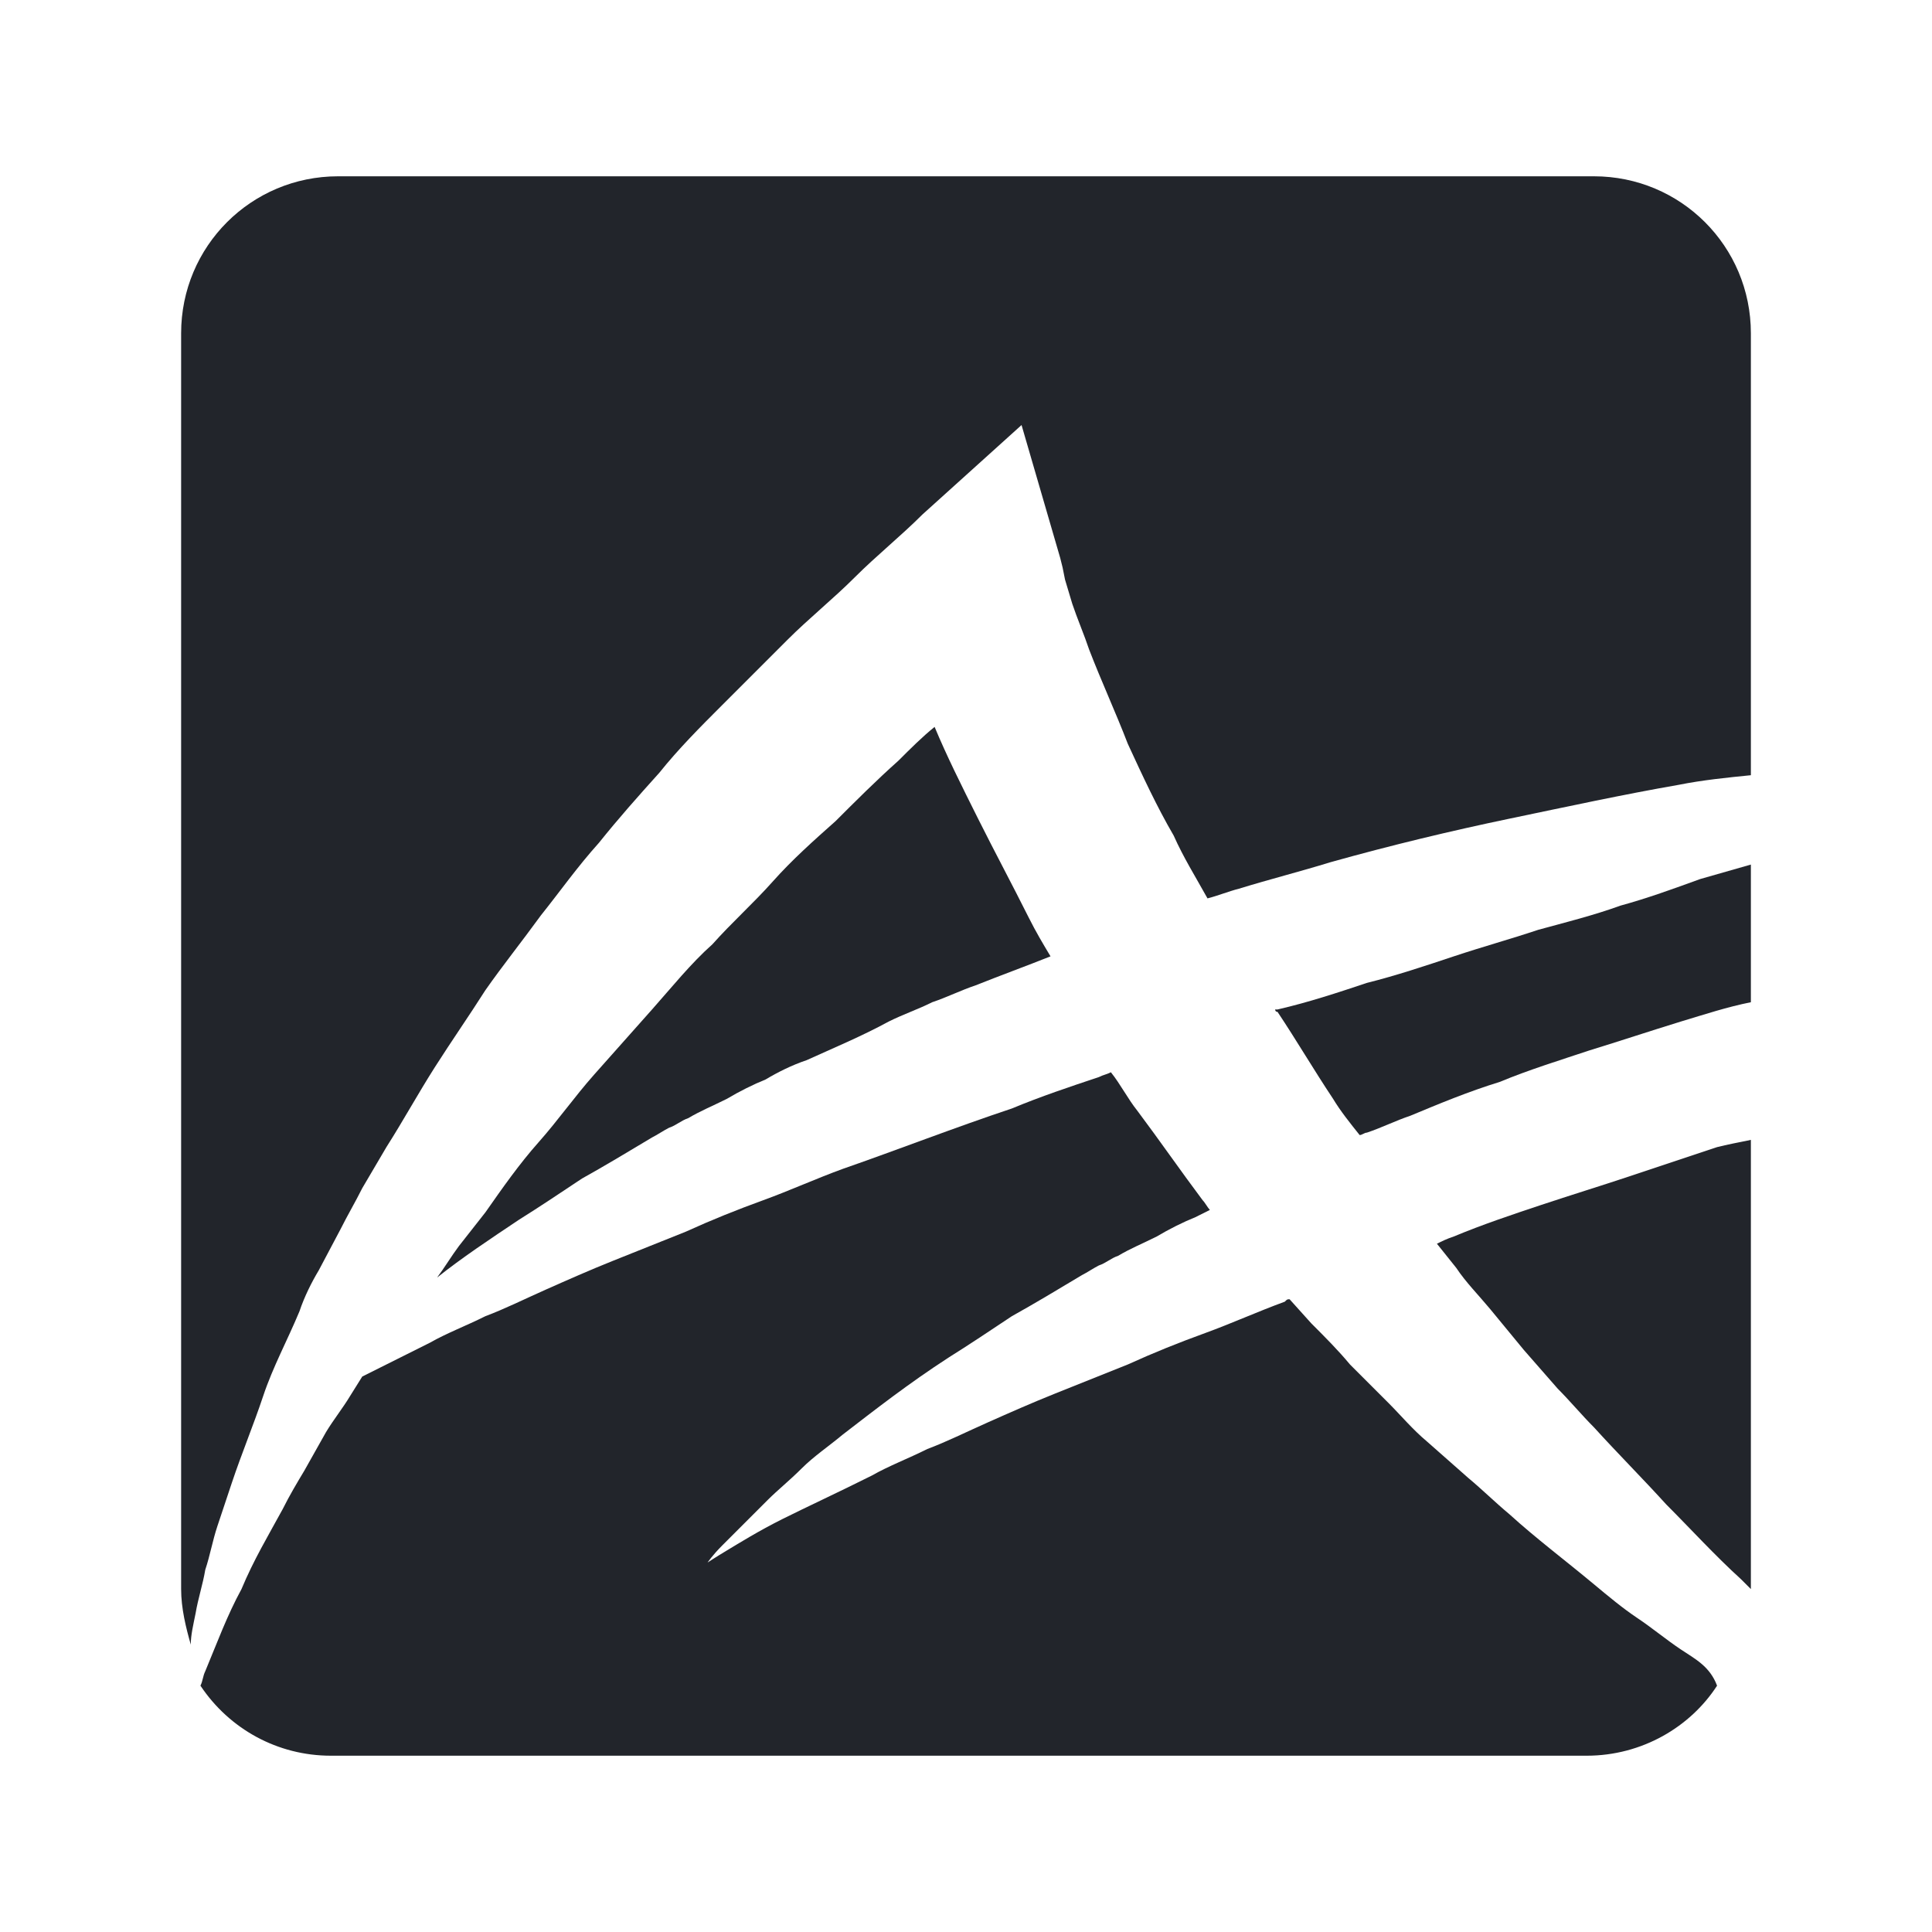
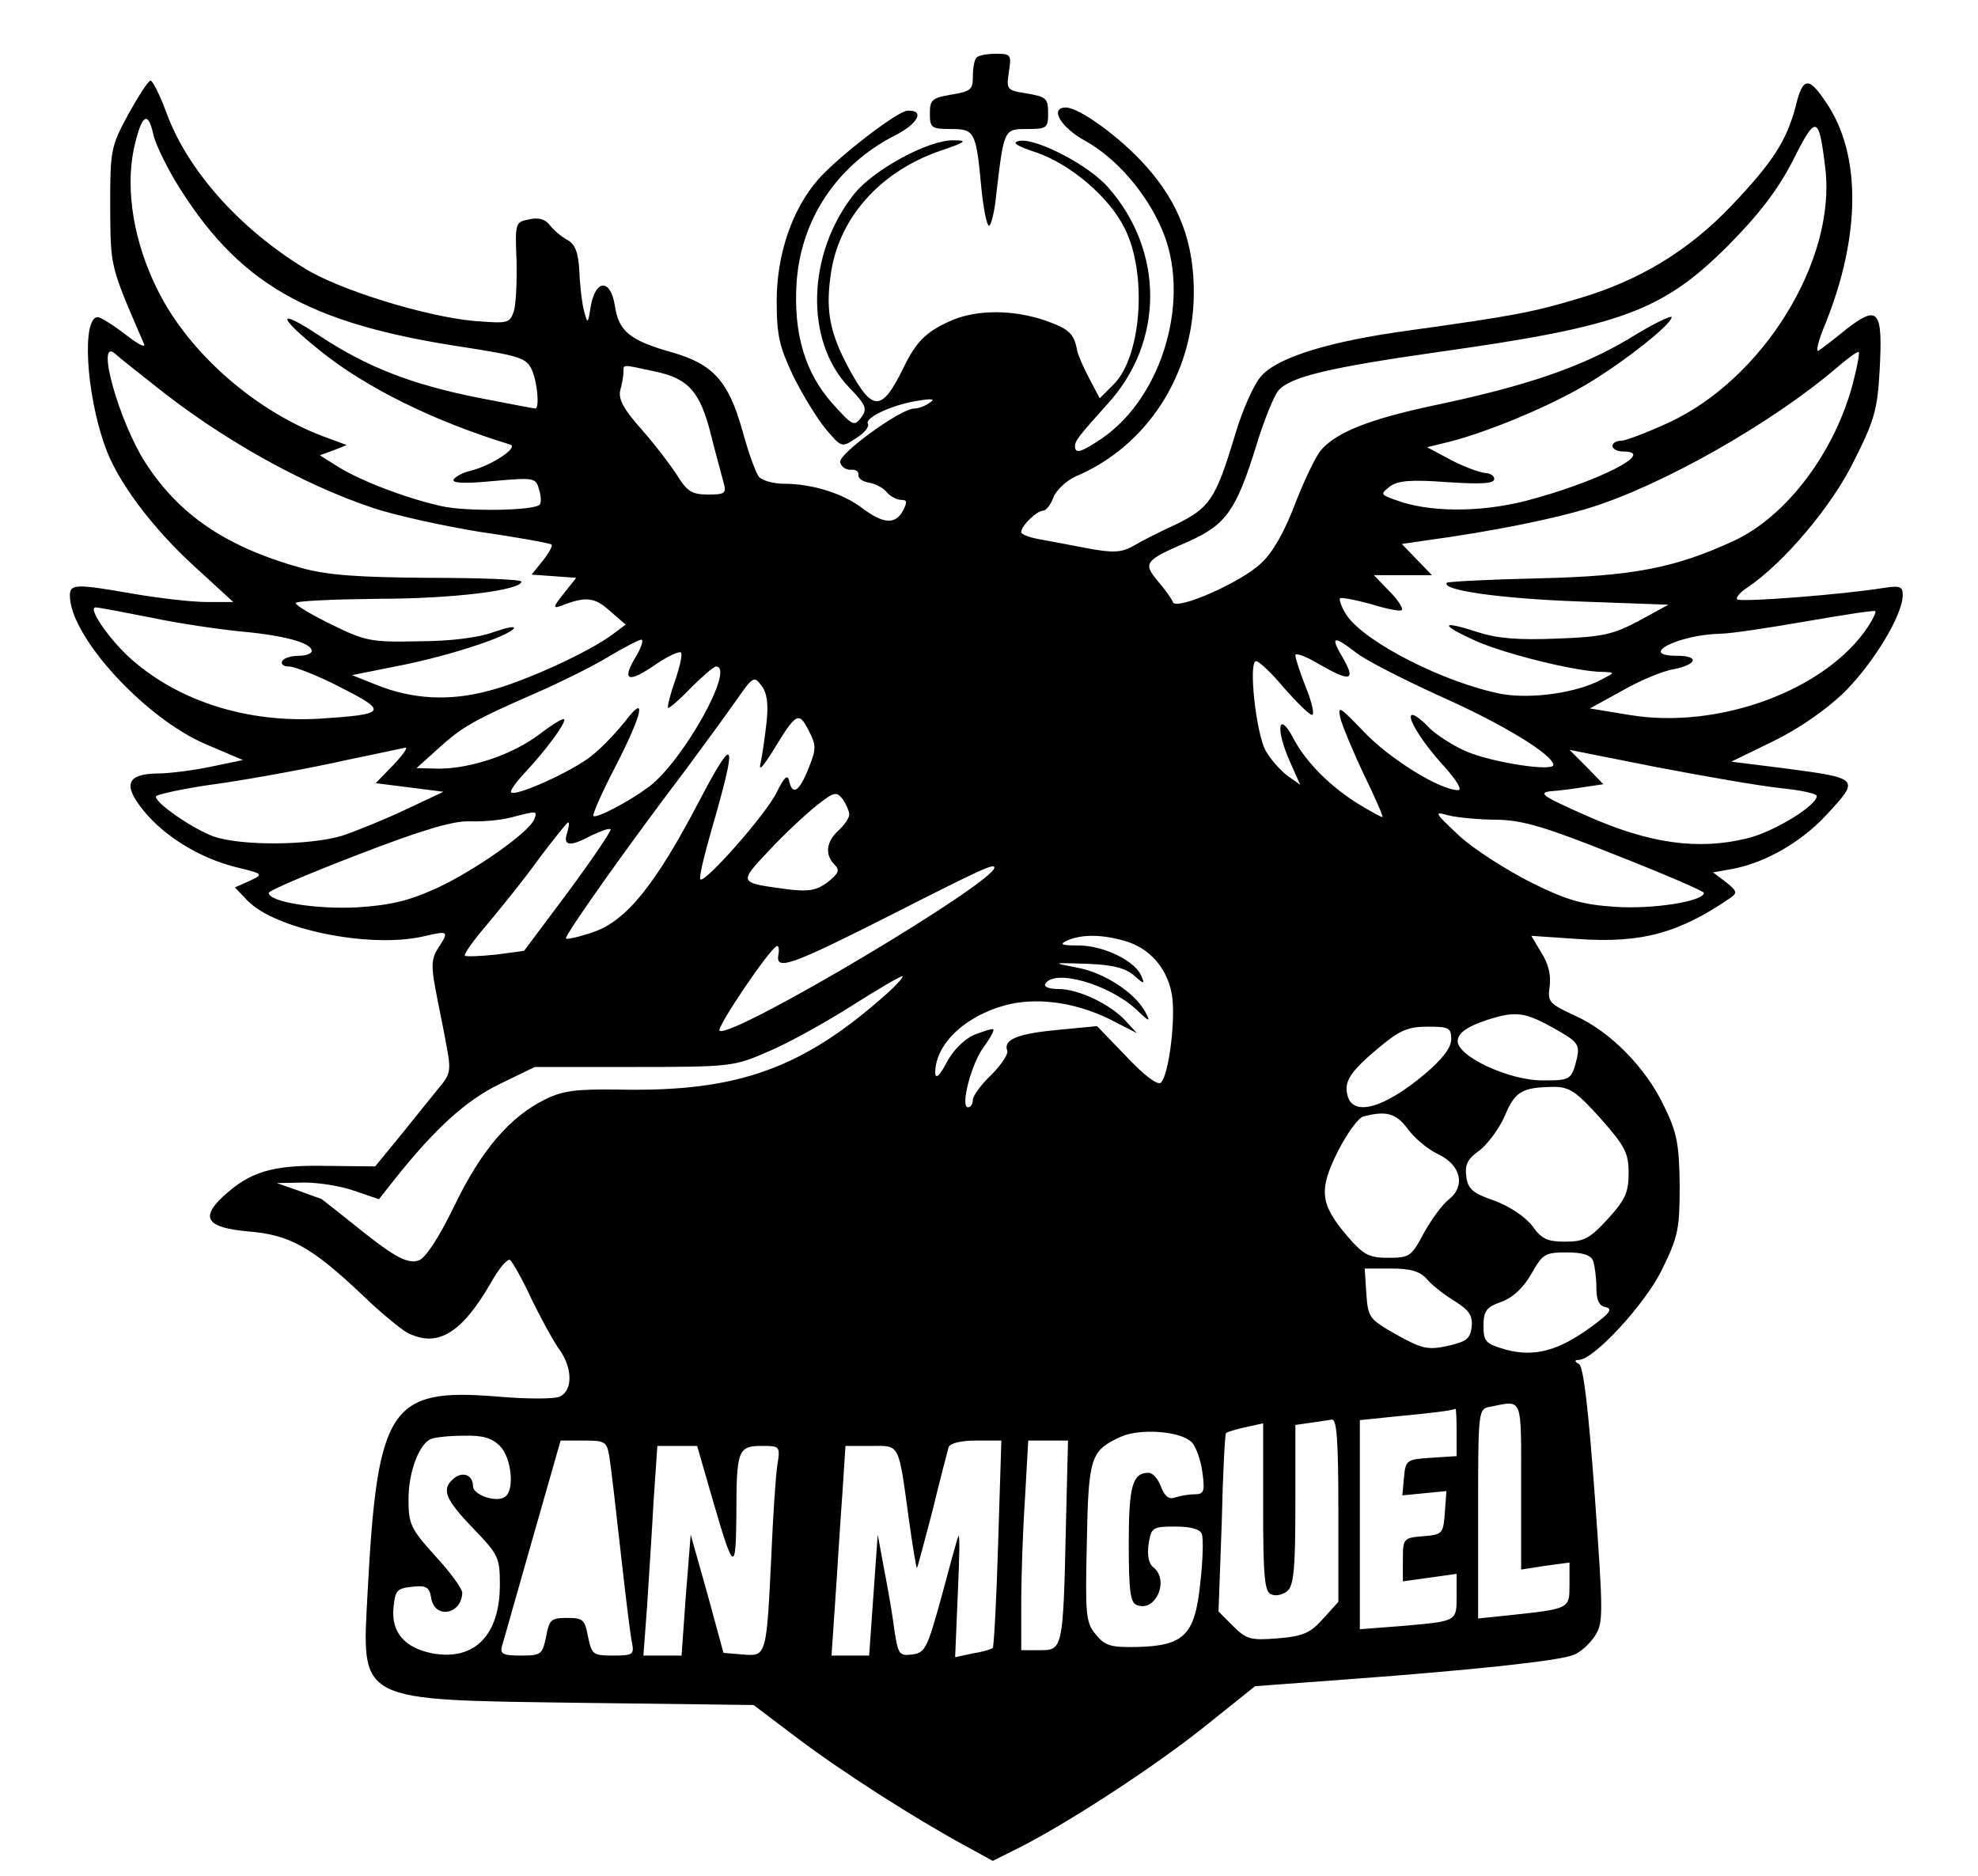
- <svg xmlns="http://www.w3.org/2000/svg" version="1.1" id="Layer_1" x="0px" y="0px" viewBox="-217 29 80 80" style="enable-background:new -217 29 80 80;" xml:space="preserve">
-   <style type="text/css">
- 	.st0{fill:#22252B;}
- </style>
-   <g id="XMLID_93_">
-     <path id="XMLID_23_" class="st0" d="M-145.9,76.5c-1.2,0.4-2.4,0.8-3.6,1.2c-1.2,0.4-2.5,0.8-3.7,1.2c-1.2,0.4-2.4,0.8-3.6,1.3   c-0.3,0.1-0.5,0.2-0.7,0.3l0.8,1c0.4,0.6,0.9,1.1,1.4,1.7s0.9,1.1,1.4,1.7l1.4,1.6c0.5,0.5,1,1.1,1.5,1.6c1,1.1,2,2.1,3,3.2   c1,1,2,2.1,3.1,3.1l0.4,0.4V76.2C-145,76.3-145.5,76.4-145.9,76.5z" />
-     <path id="XMLID_26_" class="st0" d="M-149.9,66.5c-1.1,0.4-2.3,0.7-3.4,1c-1.2,0.4-2.3,0.7-3.5,1.1s-2.4,0.8-3.6,1.1   c-1.2,0.4-2.4,0.8-3.7,1.1h-0.1c0,0,0,0.1,0.1,0.1c0.8,1.2,1.5,2.4,2.3,3.6c0.3,0.5,0.7,1,1.1,1.5c0.1,0,0.2-0.1,0.3-0.1   c0.6-0.2,1.2-0.5,1.8-0.7c1.2-0.5,2.4-1,3.7-1.4c1.2-0.5,2.5-0.9,3.7-1.3c1.3-0.4,2.5-0.8,3.8-1.2c1-0.3,1.9-0.6,2.9-0.8v-5.7   c-0.7,0.2-1.4,0.4-2.1,0.6C-147.7,65.8-148.8,66.2-149.9,66.5z" />
-     <path id="XMLID_61_" class="st0" d="M-178.3,59.1c-0.5,0.4-1,0.9-1.5,1.4c-0.9,0.8-1.8,1.7-2.6,2.5c-0.9,0.8-1.8,1.6-2.6,2.5   s-1.7,1.7-2.5,2.6c-0.9,0.8-1.7,1.8-2.5,2.7c-0.8,0.9-1.6,1.8-2.4,2.7c-0.8,0.9-1.5,1.9-2.3,2.8s-1.5,1.9-2.2,2.9l-1.1,1.4   c-0.3,0.4-0.6,0.9-0.9,1.3c1-0.8,2.2-1.6,3.4-2.4c0.8-0.5,1.7-1.1,2.6-1.7c0.9-0.5,1.9-1.1,2.9-1.7c0.2-0.1,0.5-0.3,0.7-0.4   c0.3-0.1,0.5-0.3,0.8-0.4c0.5-0.3,1-0.5,1.6-0.8c0.5-0.3,1.1-0.6,1.6-0.8c0.5-0.3,1.1-0.6,1.7-0.8c1.1-0.5,2.3-1,3.4-1.6   c0.6-0.3,1.2-0.5,1.8-0.8c0.6-0.2,1.2-0.5,1.8-0.7c1-0.4,2.1-0.8,3.1-1.2c-0.3-0.5-0.6-1-0.9-1.6c-0.7-1.4-1.4-2.7-2.1-4.1   C-177.2,61.5-177.8,60.3-178.3,59.1z" />
-     <path id="XMLID_85_" class="st0" d="M-147.4,97.3c-0.6-0.4-1.2-0.9-1.8-1.3s-1.2-0.9-1.8-1.4c-1.2-1-2.4-1.9-3.5-2.9   c-0.6-0.5-1.1-1-1.7-1.5l-1.7-1.5c-0.6-0.5-1.1-1.1-1.6-1.6s-1.1-1.1-1.6-1.6c-0.5-0.6-1-1.1-1.6-1.7l-0.9-1c-0.1,0-0.1,0-0.2,0.1   c-1.1,0.4-2.2,0.9-3.3,1.3s-2.1,0.8-3.2,1.3c-1,0.4-2,0.8-3,1.2c-1,0.4-1.9,0.8-2.8,1.2c-0.9,0.4-1.7,0.8-2.5,1.1   c-0.8,0.4-1.6,0.7-2.3,1.1c-1.4,0.7-2.7,1.3-3.7,1.8s-1.8,1-2.3,1.3s-0.8,0.5-0.8,0.5s0.2-0.3,0.6-0.7c0.2-0.2,0.5-0.5,0.8-0.8   s0.7-0.7,1.1-1.1c0.4-0.4,0.9-0.8,1.4-1.3s1.1-0.9,1.7-1.4c1.3-1,2.7-2.1,4.4-3.2c0.8-0.5,1.7-1.1,2.6-1.7c0.9-0.5,1.9-1.1,2.9-1.7   c0.2-0.1,0.5-0.3,0.7-0.4c0.3-0.1,0.5-0.3,0.8-0.4c0.5-0.3,1-0.5,1.6-0.8c0.5-0.3,1.1-0.6,1.6-0.8c0.2-0.1,0.4-0.2,0.6-0.3   c-0.1-0.1-0.2-0.3-0.3-0.4c-0.9-1.2-1.8-2.5-2.7-3.7c-0.4-0.5-0.7-1.1-1.1-1.6c-0.2,0.1-0.3,0.1-0.5,0.2c-1.2,0.4-2.4,0.8-3.6,1.3   c-2.4,0.8-4.7,1.7-7,2.5c-1.1,0.4-2.2,0.9-3.3,1.3s-2.1,0.8-3.2,1.3c-1,0.4-2,0.8-3,1.2c-1,0.4-1.9,0.8-2.8,1.2   c-0.9,0.4-1.7,0.8-2.5,1.1c-0.8,0.4-1.6,0.7-2.3,1.1c-1,0.5-2,1-2.8,1.4l-0.5,0.8c-0.3,0.5-0.7,1-1,1.5l-0.9,1.6   c-0.3,0.5-0.6,1-0.9,1.6c-0.6,1.1-1.2,2.1-1.7,3.3c-0.6,1.1-1,2.2-1.5,3.4c-0.1,0.2-0.1,0.4-0.2,0.6c1.2,1.8,3.2,2.9,5.4,2.9h52   c2.3,0,4.3-1.2,5.4-2.9C-146.2,98-146.8,97.7-147.4,97.3z" />
-     <path id="XMLID_87_" class="st0" d="M-208.9,95.8c0.1-0.6,0.3-1.2,0.4-1.8c0.2-0.6,0.3-1.2,0.5-1.8l0.6-1.8   c0.4-1.2,0.9-2.4,1.3-3.6c0.4-1.2,1-2.3,1.5-3.5c0.2-0.6,0.5-1.2,0.8-1.7l0.9-1.7c0.3-0.6,0.6-1.1,0.9-1.7l1-1.7   c0.7-1.1,1.3-2.2,2-3.3c0.7-1.1,1.4-2.1,2.1-3.2c0.7-1,1.5-2,2.3-3.1c0.8-1,1.5-2,2.4-3c0.8-1,1.6-1.9,2.5-2.9   c0.8-1,1.7-1.9,2.6-2.8c0.9-0.9,1.8-1.8,2.7-2.7s1.9-1.7,2.8-2.6c0.9-0.9,1.9-1.7,2.8-2.6l4.1-3.7l1.6,5.5l0.1,0.4l0.1,0.5l0.3,1   c0.2,0.6,0.5,1.3,0.7,1.9c0.5,1.3,1.1,2.6,1.6,3.9c0.6,1.3,1.2,2.6,1.9,3.8c0.4,0.9,0.9,1.7,1.4,2.6c0.4-0.1,0.9-0.3,1.3-0.4   c1.3-0.4,2.5-0.7,3.8-1.1c2.5-0.7,5-1.3,7.4-1.8s4.7-1,7-1.4c1-0.2,2-0.3,3-0.4V42.8c0-3.6-2.9-6.5-6.5-6.5h-52   c-3.6,0-6.5,2.9-6.5,6.5v52c0,0.8,0.2,1.6,0.4,2.3C-209.1,96.7-209,96.3-208.9,95.8z" />
+ <svg xmlns="http://www.w3.org/2000/svg" version="1.0" width="368pt" height="349pt" viewBox="0 0 368 349" preserveAspectRatio="xMidYMid meet">
+   <g transform="translate(0,349) scale(0.1,-0.1)" fill="#000000" stroke="none">
+     <path d="M1817 3383 c-4 -3 -7 -19 -7 -35 0 -25 -4 -28 -40 -34 -36 -6 -40 -10 -40 -35 0 -27 3 -29 39 -29 45 0 47 -5 57 -112 4 -38 10 -68 14 -68 4 0 11 28 14 63 14 117 14 117 57 117 37 0 39 2 39 30 0 27 -4 30 -39 36 -38 6 -39 7 -34 40 5 32 4 34 -24 34 -16 0 -33 -3 -36 -7z" />
+     <path d="M239 3278 c-33 -61 -34 -67 -34 -173 1 -114 -1 -107 63 -255 3 -8 -12 0 -35 18 -22 17 -46 32 -51 32 -30 0 -22 -141 13 -239 22 -65 88 -153 167 -225 l72 -66 -49 0 c-28 0 -88 7 -135 15 -109 19 -120 19 -120 -3 0 -76 140 -229 254 -277 l68 -29 -58 -12 c-33 -7 -78 -13 -102 -13 -56 -1 -64 -21 -25 -69 39 -48 104 -88 171 -105 53 -13 53 -13 26 -26 l-27 -12 23 -24 c51 -54 228 -90 328 -67 47 11 48 10 27 -22 -12 -19 -13 -33 -5 -75 5 -28 15 -74 20 -103 9 -45 8 -55 -7 -74 -10 -12 -42 -52 -71 -88 l-54 -66 -92 1 c-100 2 -141 -11 -191 -57 -43 -40 -30 -58 47 -65 77 -6 118 -29 213 -119 33 -32 70 -62 82 -69 56 -29 101 -3 156 92 15 27 31 46 36 43 4 -3 23 -36 40 -73 18 -37 41 -79 52 -94 24 -34 25 -75 1 -87 -10 -5 -61 -5 -119 0 -197 16 -221 -20 -239 -363 -11 -208 -24 -201 399 -207 l319 -4 82 -62 c82 -62 218 -149 312 -200 l51 -28 54 27 c93 48 251 151 344 226 l90 72 175 13 c230 17 389 34 417 45 12 4 30 20 40 35 16 25 16 38 0 262 -12 163 -21 238 -29 244 -9 5 -9 8 -1 8 28 0 124 104 155 168 30 61 33 75 33 157 -1 77 -5 98 -29 147 -34 72 -101 140 -167 169 -47 22 -50 25 -46 54 3 19 -2 42 -15 62 l-19 32 88 -6 c117 -8 187 11 283 77 13 9 11 13 -9 29 l-24 18 39 7 c60 12 126 50 172 100 63 68 63 68 -81 87 l-96 12 78 38 c49 24 98 58 133 92 54 54 108 143 108 180 0 16 -5 18 -37 13 -74 -12 -266 -27 -271 -21 -3 3 5 13 19 22 67 45 157 151 198 235 38 75 44 96 48 169 6 111 -2 122 -59 79 -23 -19 -48 -38 -54 -42 -7 -5 -1 19 13 52 65 163 66 314 0 410 -32 48 -43 47 -56 -7 -17 -65 -43 -105 -120 -186 -79 -83 -171 -139 -283 -172 -86 -26 -124 -33 -318 -60 -146 -20 -241 -49 -273 -84 -14 -15 -36 -64 -51 -116 -35 -115 -46 -130 -109 -161 -29 -13 -64 -31 -79 -40 -22 -12 -37 -13 -85 -4 -32 6 -73 14 -90 17 -18 3 -33 9 -33 13 0 12 29 40 41 40 5 0 14 11 19 25 5 13 24 31 42 39 132 56 218 189 219 339 1 94 -27 169 -89 238 -47 53 -124 109 -149 109 -31 0 -10 -37 36 -62 56 -31 112 -94 142 -163 56 -126 4 -311 -110 -390 -40 -27 -51 -30 -51 -15 0 10 8 20 61 79 105 115 105 284 1 402 -35 41 -133 92 -165 87 -16 -3 -7 -9 32 -22 63 -22 134 -82 163 -140 43 -84 32 -239 -20 -291 l-26 -26 -20 38 c-11 21 -21 44 -22 51 -6 32 -15 40 -60 56 -60 20 -124 20 -171 1 -49 -21 -68 -39 -93 -91 -40 -81 -57 -81 -102 3 -33 62 -42 103 -33 168 13 107 91 196 206 235 47 16 50 19 23 19 -46 1 -148 -54 -185 -100 -88 -111 -92 -273 -10 -359 33 -34 35 -41 23 -57 -13 -17 -16 -15 -53 26 -51 57 -73 130 -67 225 8 118 75 218 181 273 45 22 59 49 25 47 -19 -1 -129 -86 -166 -128 -48 -55 -77 -139 -77 -226 0 -64 5 -85 31 -140 18 -36 45 -80 61 -99 29 -34 29 -34 56 -16 15 9 24 21 22 26 -8 11 42 35 90 43 29 5 36 4 25 -3 -8 -6 -21 -11 -29 -11 -25 0 -141 -84 -138 -100 2 -8 10 -14 19 -14 10 1 16 -3 15 -9 -1 -7 8 -13 20 -15 12 -2 27 -10 33 -18 7 -8 19 -14 27 -14 11 0 11 -4 3 -20 -14 -26 -36 -25 -75 4 -36 28 -94 46 -146 46 -20 0 -41 6 -47 13 -6 7 -20 46 -31 87 -26 91 -54 122 -129 144 -79 22 -101 39 -108 87 -8 51 -36 50 -45 -1 -5 -33 -6 -33 -12 -10 -4 14 -8 47 -9 74 -2 37 -8 52 -23 60 -11 6 -25 18 -32 27 -8 11 -21 15 -38 11 -26 -5 -27 -6 -24 -76 1 -39 -1 -82 -5 -95 -8 -23 -11 -23 -75 -18 -88 8 -248 57 -313 97 -123 75 -220 184 -259 292 -12 32 -25 58 -29 58 -4 0 -22 -28 -41 -62z m46 -37 c3 -16 22 -55 40 -86 117 -193 246 -267 539 -311 102 -16 115 -20 125 -41 11 -23 15 -73 7 -73 -2 0 -50 9 -106 20 -125 25 -207 57 -295 115 -80 53 -81 38 0 -27 85 -69 213 -132 354 -175 17 -5 -34 -39 -74 -49 -14 -3 -28 -11 -31 -16 -4 -7 21 -8 73 -3 78 7 80 6 86 -16 4 -13 4 -25 1 -28 -11 -11 -134 -13 -181 -3 -64 14 -149 46 -193 73 l-35 22 25 9 25 10 -35 13 c-132 47 -259 158 -317 276 -44 88 -60 185 -44 262 14 63 26 73 36 28z m3111 -65 c20 -171 -116 -391 -291 -472 -41 -19 -81 -34 -89 -34 -9 0 -16 -4 -16 -10 0 -5 9 -10 20 -10 65 0 -51 -58 -182 -92 -87 -22 -182 -21 -242 2 -28 10 -28 11 -10 25 15 11 39 13 107 8 62 -4 87 -3 87 6 0 6 -8 11 -17 11 -10 1 -38 11 -63 24 l-45 24 45 11 c68 18 168 59 236 97 66 36 174 119 174 134 0 4 -36 -13 -79 -40 -89 -53 -191 -88 -362 -124 -118 -25 -181 -49 -211 -83 -9 -10 -31 -55 -48 -99 -19 -51 -42 -92 -63 -111 -36 -36 -160 -90 -165 -73 -2 6 -15 24 -28 39 -28 34 -25 38 58 74 69 31 88 58 125 177 14 47 33 93 41 103 22 26 94 43 297 72 342 48 418 76 541 199 58 59 91 102 120 158 43 86 48 84 60 -16z m-3111 -401 c124 -100 277 -186 409 -230 42 -14 133 -34 202 -45 70 -10 128 -21 130 -23 3 -2 -5 -16 -16 -30 l-21 -26 42 -3 41 -3 -23 -29 c-20 -25 -21 -29 -5 -23 46 18 62 16 90 -9 l30 -26 -24 -18 c-44 -33 -164 -88 -230 -105 -74 -20 -143 -16 -210 11 l-45 18 90 18 c91 18 201 54 211 69 2 5 -14 1 -38 -7 -26 -10 -80 -17 -138 -17 -89 -2 -100 0 -163 31 -37 18 -67 36 -67 40 0 4 69 7 153 8 140 0 267 16 267 32 0 4 -78 7 -173 7 -132 1 -187 5 -235 18 -141 39 -229 99 -292 197 -48 75 -92 230 -57 203 6 -6 39 -32 72 -58z m3164 9 c-32 -131 -124 -255 -225 -301 -109 -50 -187 -65 -363 -69 -90 -2 -166 -6 -169 -8 -13 -14 103 -30 247 -35 l165 -6 -55 -30 c-47 -25 -67 -30 -151 -33 -73 -3 -111 0 -149 12 -70 23 -71 14 -2 -17 55 -24 187 -57 235 -57 23 -1 23 -1 -2 -14 -46 -25 -131 -37 -187 -27 -106 21 -254 96 -288 147 -9 14 -14 28 -12 31 3 2 29 -3 58 -11 29 -9 55 -14 57 -11 3 3 -7 19 -23 35 l-29 30 54 0 54 0 -28 29 -28 29 48 7 c117 16 234 39 304 61 134 42 335 156 455 258 22 19 41 33 43 31 2 -1 -2 -24 -9 -51z m-2231 15 c63 -13 85 -38 105 -119 9 -36 20 -75 23 -87 6 -21 3 -23 -29 -23 -30 0 -39 6 -58 37 -13 20 -43 59 -67 86 -32 36 -42 55 -38 71 3 11 6 27 6 34 0 15 -3 14 58 1z m-937 -458 c52 -11 128 -22 169 -26 78 -7 130 -21 130 -36 0 -5 -11 -9 -24 -9 -14 0 -28 -4 -31 -10 -3 -5 2 -10 13 -10 10 0 54 -17 96 -39 89 -45 85 -50 -39 -58 -133 -8 -260 31 -350 110 -41 36 -83 97 -67 97 6 0 52 -9 103 -19z m3195 -16 c-78 -119 -279 -193 -445 -165 l-73 12 60 33 c33 19 76 37 96 40 44 9 48 25 6 25 -74 0 2 39 80 41 19 0 91 11 160 23 69 12 127 21 129 19 2 -1 -4 -14 -13 -28z m-2295 -60 c-25 -43 -11 -46 42 -9 21 14 41 23 44 20 3 -3 -2 -26 -11 -52 -9 -26 -15 -49 -13 -51 2 -1 21 15 42 37 22 22 43 40 47 40 37 0 -61 -176 -125 -224 -38 -28 -97 -59 -103 -54 -2 3 16 44 41 92 51 99 59 138 18 84 -16 -20 -43 -49 -61 -63 -33 -28 -143 -78 -151 -69 -3 2 9 19 26 37 39 42 73 88 73 98 0 5 -20 -7 -45 -26 -51 -39 -129 -65 -189 -65 l-41 1 41 37 c44 40 65 52 184 104 41 18 100 47 130 65 30 18 59 33 63 33 5 0 0 -16 -12 -35z m1343 10 c18 -14 89 -50 157 -81 115 -51 208 -108 209 -127 0 -13 -112 4 -162 25 -25 11 -56 31 -69 44 -12 13 -26 24 -31 24 -14 0 18 -52 60 -97 22 -25 33 -43 25 -43 -34 0 -127 58 -174 107 -47 49 -51 52 -45 26 4 -15 24 -63 44 -105 21 -43 36 -78 34 -78 -3 0 -21 10 -41 22 -53 32 -100 78 -124 123 -28 54 -35 22 -8 -40 l20 -45 -24 17 c-13 10 -31 30 -40 46 -18 31 -33 167 -18 167 5 0 29 -22 52 -50 24 -27 47 -50 52 -50 5 0 0 23 -11 50 -11 28 -20 55 -20 61 0 5 20 -2 43 -16 59 -34 70 -32 46 10 -25 42 -19 44 25 10z m-1098 -130 c-3 -27 -8 -61 -11 -75 -4 -16 4 -7 23 23 43 71 48 74 66 39 15 -29 15 -35 0 -72 -17 -43 -30 -51 -36 -22 -3 12 -9 6 -23 -22 -19 -40 -134 -170 -142 -162 -3 3 7 44 21 93 49 169 44 181 -23 53 -82 -157 -136 -223 -197 -244 -26 -9 -49 -14 -51 -12 -4 4 114 171 225 317 31 42 72 98 91 125 32 46 34 47 48 28 10 -13 13 -34 9 -69z m-695 -79 l-32 -33 63 -8 63 -8 -70 -33 c-38 -18 -92 -40 -119 -49 -61 -18 -188 -19 -239 -1 -38 14 -107 61 -107 74 0 4 55 16 123 25 67 10 169 29 227 42 58 12 109 23 114 24 6 1 -5 -14 -23 -33z m2580 -42 c38 -4 69 -10 69 -15 0 -18 -82 -68 -131 -79 -90 -22 -181 -9 -294 41 -84 37 -95 44 -70 47 17 1 45 5 64 8 l34 5 -31 32 -32 32 161 -32 c89 -17 192 -35 230 -39z m-1731 -49 c0 -7 -9 -20 -20 -30 -23 -21 -26 -45 -7 -64 10 -10 7 -16 -13 -32 -20 -15 -34 -18 -70 -14 -98 13 -97 11 -38 74 29 31 69 68 88 83 32 25 36 26 48 11 6 -9 12 -22 12 -28z m-586 -9 c-9 -24 -111 -96 -183 -129 -51 -23 -84 -31 -146 -35 -77 -4 -165 10 -165 27 0 4 75 36 166 71 119 46 177 63 207 62 23 -1 58 2 77 7 50 13 50 13 44 -3z m1791 -1 c49 -1 89 -13 222 -66 89 -35 163 -67 163 -70 0 -16 -96 -31 -166 -26 -61 4 -91 13 -157 46 -45 23 -105 61 -132 86 -47 44 -48 46 -20 38 17 -4 57 -8 90 -8z m-1730 -25 c-8 -24 5 -26 46 -4 17 8 33 14 35 11 2 -2 -33 -54 -78 -115 l-83 -111 -53 -7 c-29 -3 -55 -4 -57 -2 -3 2 16 29 42 59 25 30 69 84 96 122 28 37 52 67 54 67 3 0 1 -9 -2 -20z m795 -64 c0 -28 -480 -314 -511 -304 -9 3 96 158 107 158 3 0 4 -8 2 -17 -5 -30 26 -18 212 76 169 86 190 95 190 87z m241 -136 c47 -13 80 -50 89 -99 8 -43 -5 -150 -20 -165 -6 -6 -31 13 -64 48 l-55 57 -73 -7 c-75 -7 -102 -18 -94 -39 2 -6 -11 -26 -30 -45 -19 -18 -34 -39 -34 -46 0 -8 -4 -14 -9 -14 -15 0 6 81 29 112 12 16 20 31 18 33 -1 2 -17 -3 -35 -10 -19 -8 -40 -29 -52 -52 -12 -23 -20 -31 -21 -20 -1 55 58 110 139 129 59 13 132 1 197 -34 l39 -20 -20 22 c-28 31 -88 60 -125 60 -18 0 -29 4 -25 10 17 28 118 -1 169 -48 25 -24 27 -24 17 -5 -19 36 -77 74 -128 83 -47 9 -46 9 19 7 49 -2 72 -8 88 -22 18 -16 20 -16 14 -2 -10 28 -68 57 -115 58 -34 0 -39 2 -24 9 27 12 63 12 106 0z m-437 -95 c-159 -143 -281 -187 -504 -182 -77 1 -103 -2 -135 -18 -66 -32 -120 -95 -170 -199 -29 -60 -54 -97 -66 -101 -22 -7 -47 7 -127 72 -29 23 -54 43 -55 43 -1 0 -20 7 -42 15 l-40 14 51 1 c28 0 71 -7 95 -16 l44 -15 30 38 c75 94 131 145 194 176 l66 32 185 0 c181 0 186 1 250 29 36 15 106 54 155 85 50 32 92 56 94 55 2 -2 -10 -15 -25 -29z m1244 -72 c37 -21 41 -27 36 -51 -10 -41 -12 -42 -62 -42 -64 -1 -164 46 -160 75 2 14 18 25 53 37 56 18 72 16 133 -19z m-198 -16 c0 -16 -16 -37 -49 -65 -76 -64 -134 -80 -144 -40 -7 26 5 45 62 92 35 29 51 36 87 36 39 0 44 -2 44 -23z m278 -148 c45 -51 52 -64 52 -101 0 -36 -6 -50 -39 -86 -33 -36 -44 -42 -79 -42 -33 0 -44 5 -61 29 -13 17 -41 36 -70 47 -41 14 -50 22 -53 45 -3 22 2 33 25 49 15 12 37 41 47 65 19 45 32 52 90 53 30 0 42 -8 88 -59z m-359 -19 c12 -17 37 -38 56 -47 43 -20 52 -59 21 -84 -13 -10 -33 -38 -47 -63 -23 -43 -26 -46 -66 -46 -36 0 -46 5 -77 41 -50 59 -53 85 -17 157 17 33 38 63 48 65 42 11 60 6 82 -23z m345 -246 c3 -9 6 -31 6 -49 0 -24 5 -35 18 -37 13 -3 6 -12 -27 -36 -61 -45 -106 -57 -159 -43 -38 11 -42 15 -42 44 0 28 5 35 33 45 22 8 41 26 56 52 21 37 25 40 66 40 30 0 45 -5 49 -16z m-309 -34 c10 -12 34 -30 52 -41 27 -17 33 -27 31 -48 -3 -22 -10 -27 -45 -35 -37 -8 -48 -5 -95 21 -51 29 -53 32 -56 77 l-3 46 49 0 c36 0 54 -5 67 -20z m175 -385 l0 -155 45 7 45 6 0 -41 c0 -45 1 -45 -112 -57 l-58 -6 0 195 c0 194 0 195 23 199 61 12 57 21 57 -148z m-120 101 l0 -45 -47 -3 c-46 -3 -48 -4 -51 -37 l-3 -33 41 4 41 4 -3 -41 c-3 -38 -4 -40 -40 -43 -37 -3 -38 -4 -38 -44 l0 -40 50 7 50 7 0 -41 c0 -48 1 -47 -102 -56 l-78 -6 0 195 0 194 68 7 c65 6 104 11 110 14 1 0 2 -19 2 -43z m-220 -146 l0 -170 -28 -31 c-24 -27 -37 -33 -85 -37 -50 -4 -58 -2 -83 23 l-27 27 6 165 c2 90 6 166 8 167 2 2 19 7 37 11 l32 7 0 -157 c0 -130 3 -157 15 -161 8 -4 22 -1 30 6 12 10 15 42 15 161 l0 148 28 4 c15 2 33 5 40 6 9 1 12 -39 12 -169z m-273 127 c8 -8 17 -33 20 -56 5 -36 3 -41 -15 -41 -11 0 -27 -3 -36 -6 -11 -4 -19 2 -26 20 -5 14 -15 26 -23 26 -30 0 -37 -24 -37 -132 0 -88 3 -110 15 -114 35 -14 61 46 31 70 -9 7 -12 22 -9 44 5 30 7 32 49 32 30 0 47 -5 50 -14 3 -8 2 -49 -3 -92 -10 -96 -30 -116 -118 -118 -49 -1 -59 2 -77 24 -18 22 -19 36 -16 171 3 159 7 170 63 196 36 16 111 11 132 -10z m-1287 -7 c22 -22 28 -84 9 -95 -16 -11 -59 4 -59 20 0 21 -19 28 -35 15 -25 -20 -17 -39 35 -93 47 -49 50 -54 50 -105 0 -94 -47 -142 -125 -128 -52 10 -77 39 -73 84 3 33 6 37 35 40 26 3 32 -1 35 -20 6 -41 57 -32 58 9 0 7 -22 38 -50 68 -46 51 -50 59 -50 106 0 51 20 103 42 112 7 3 34 6 61 6 34 1 52 -4 67 -19z m204 -22 c3 -18 12 -98 21 -178 9 -80 18 -155 21 -167 4 -21 1 -23 -35 -23 -38 0 -40 2 -47 35 -6 32 -9 35 -39 35 -30 0 -33 -3 -39 -35 -7 -33 -9 -35 -47 -35 -34 0 -39 3 -35 18 3 9 28 99 57 200 l52 182 43 0 c41 0 43 -2 48 -32z m723 -159 c-3 -105 -8 -193 -10 -195 -2 -2 -18 -7 -37 -10 l-33 -7 5 119 c3 65 4 113 1 106 -3 -7 -17 -59 -32 -115 -26 -94 -30 -102 -54 -105 -24 -3 -26 0 -33 45 -3 26 -12 77 -19 113 l-12 65 -8 -112 -8 -113 -35 0 -35 0 7 103 c4 56 9 144 13 195 l6 92 47 0 c55 0 51 8 71 -137 7 -51 14 -92 15 -90 1 1 14 49 29 107 14 58 28 111 30 118 3 7 23 12 51 12 l47 0 -6 -191z m126 29 c-5 -226 -6 -228 -48 -228 l-35 0 0 88 c0 49 3 137 7 195 l6 107 37 0 37 0 -4 -162z m-658 55 c40 -138 44 -141 45 -31 0 120 3 128 47 128 34 0 35 0 29 -37 -3 -21 -8 -96 -11 -168 -9 -186 -9 -187 -53 -183 l-36 3 -30 110 -31 110 -9 -113 -8 -112 -35 0 -36 0 7 93 c3 50 9 138 12 195 l7 102 37 0 37 0 28 -97z" />
  </g>
</svg>
